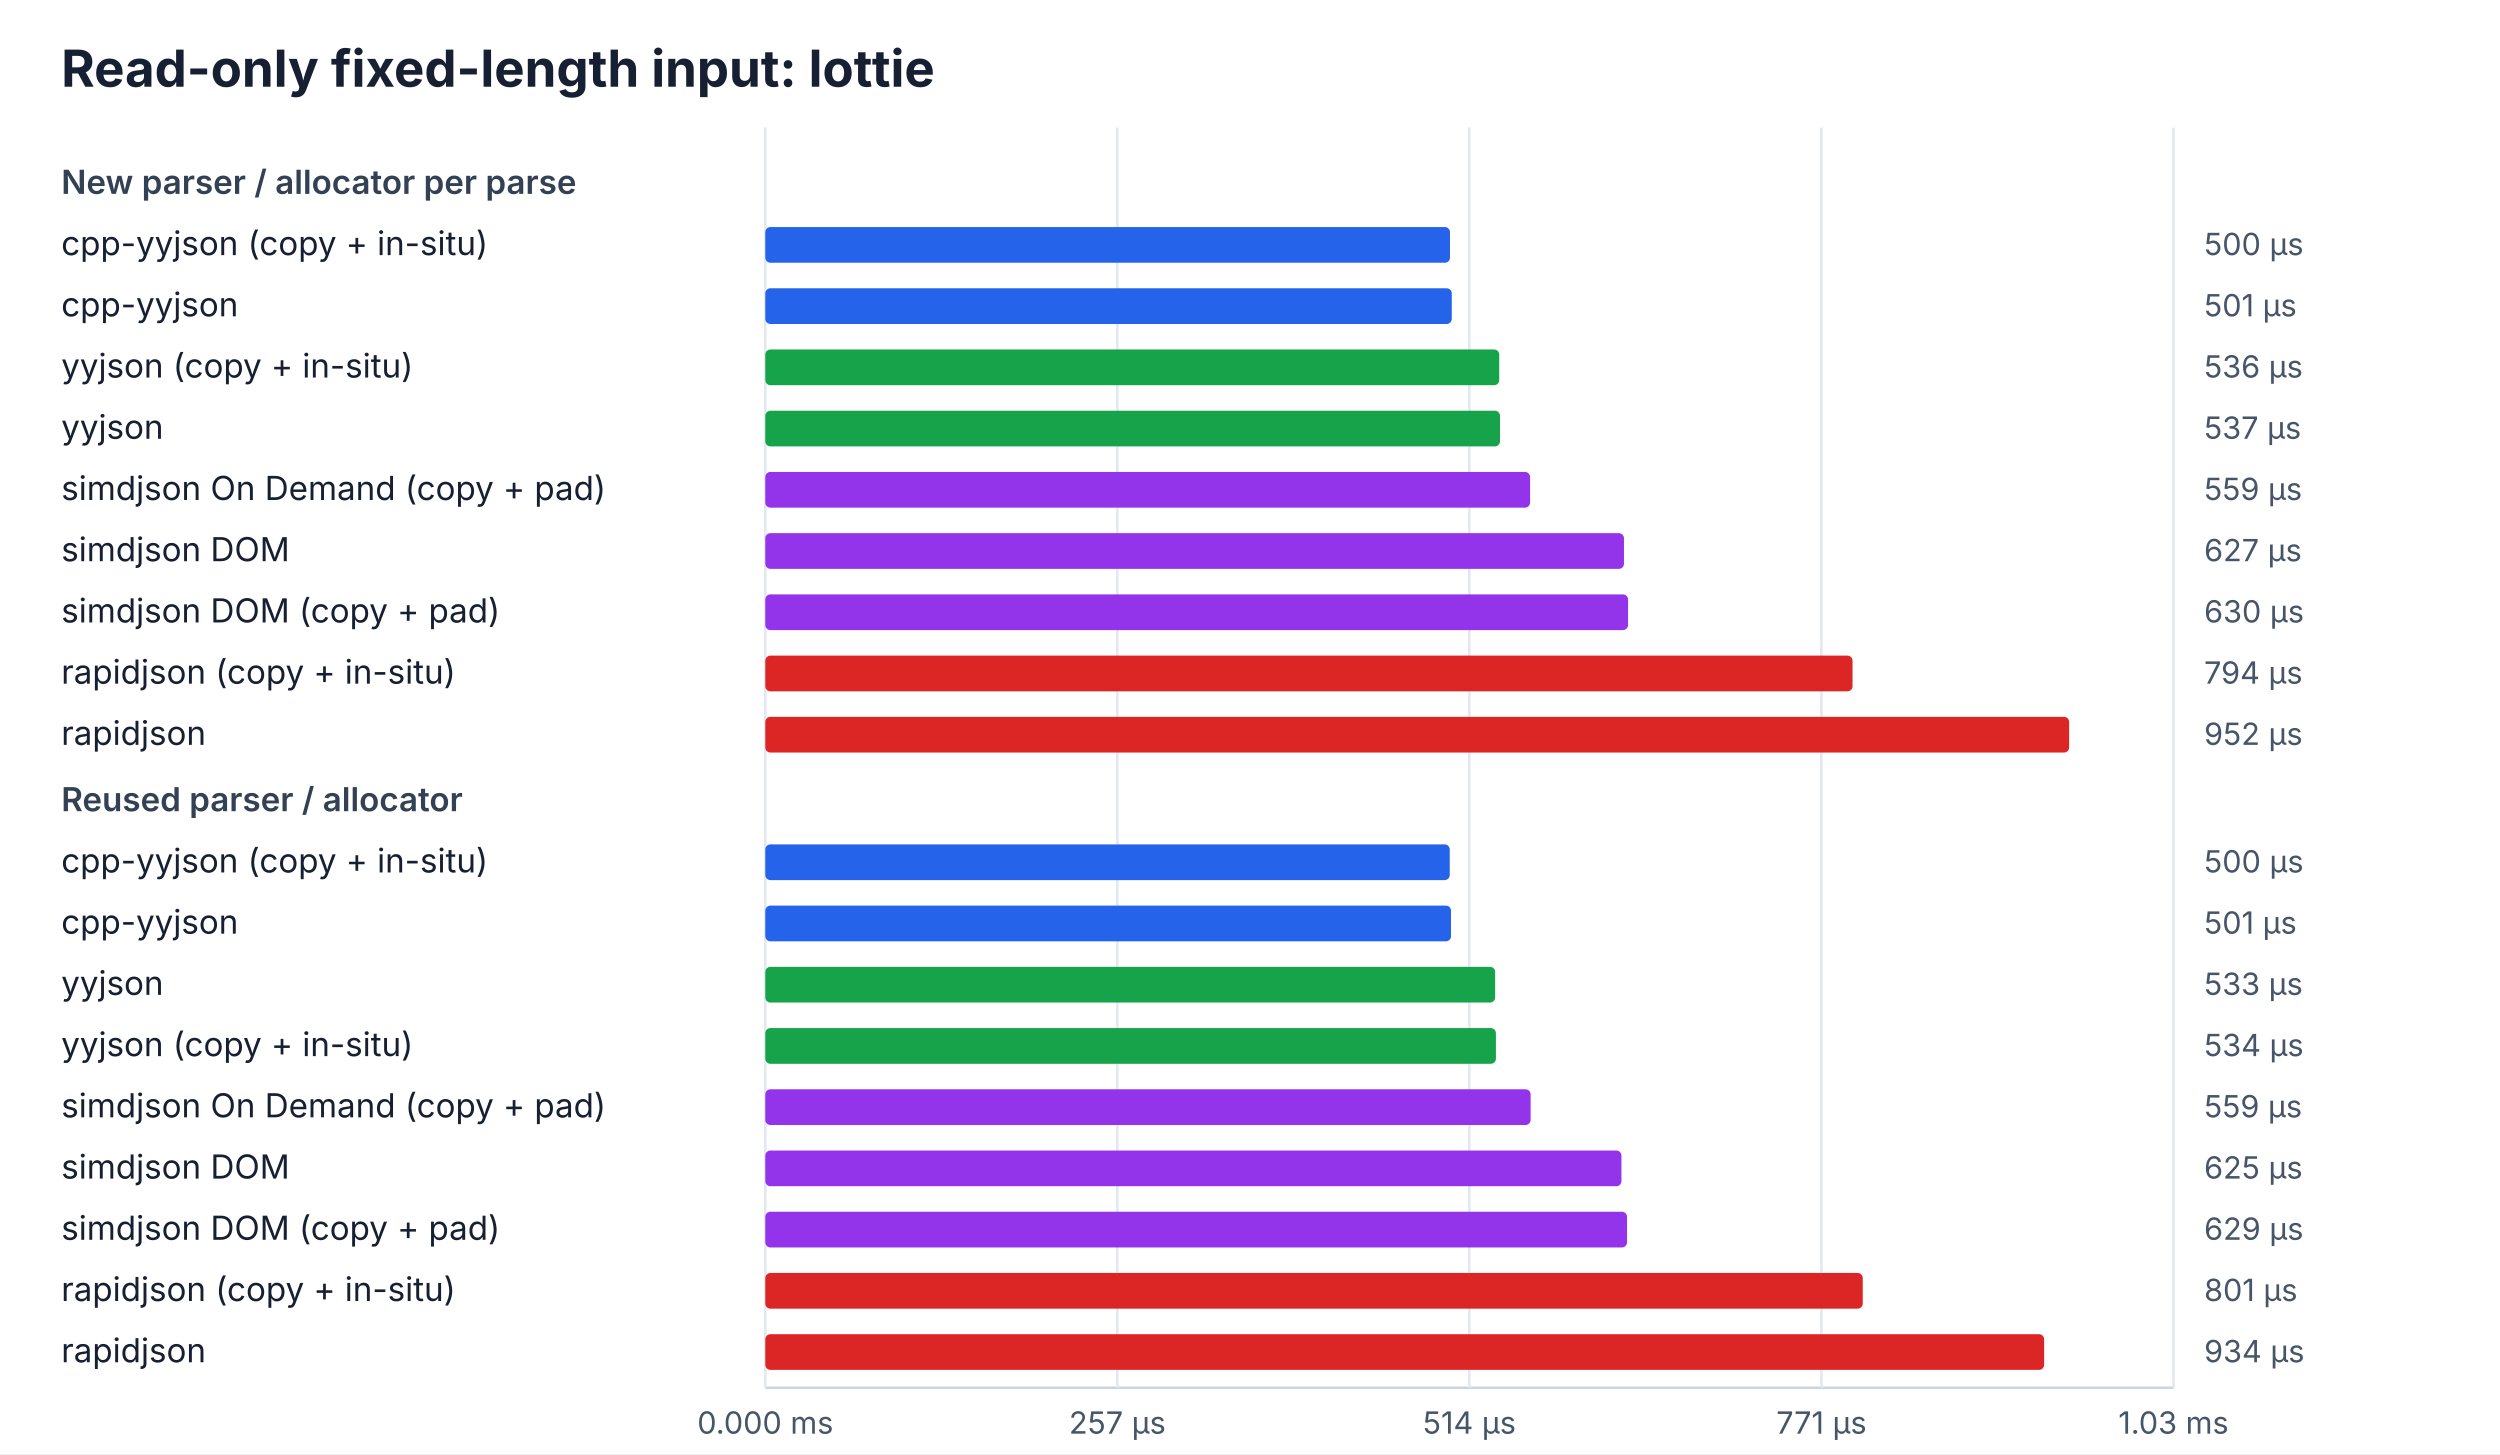
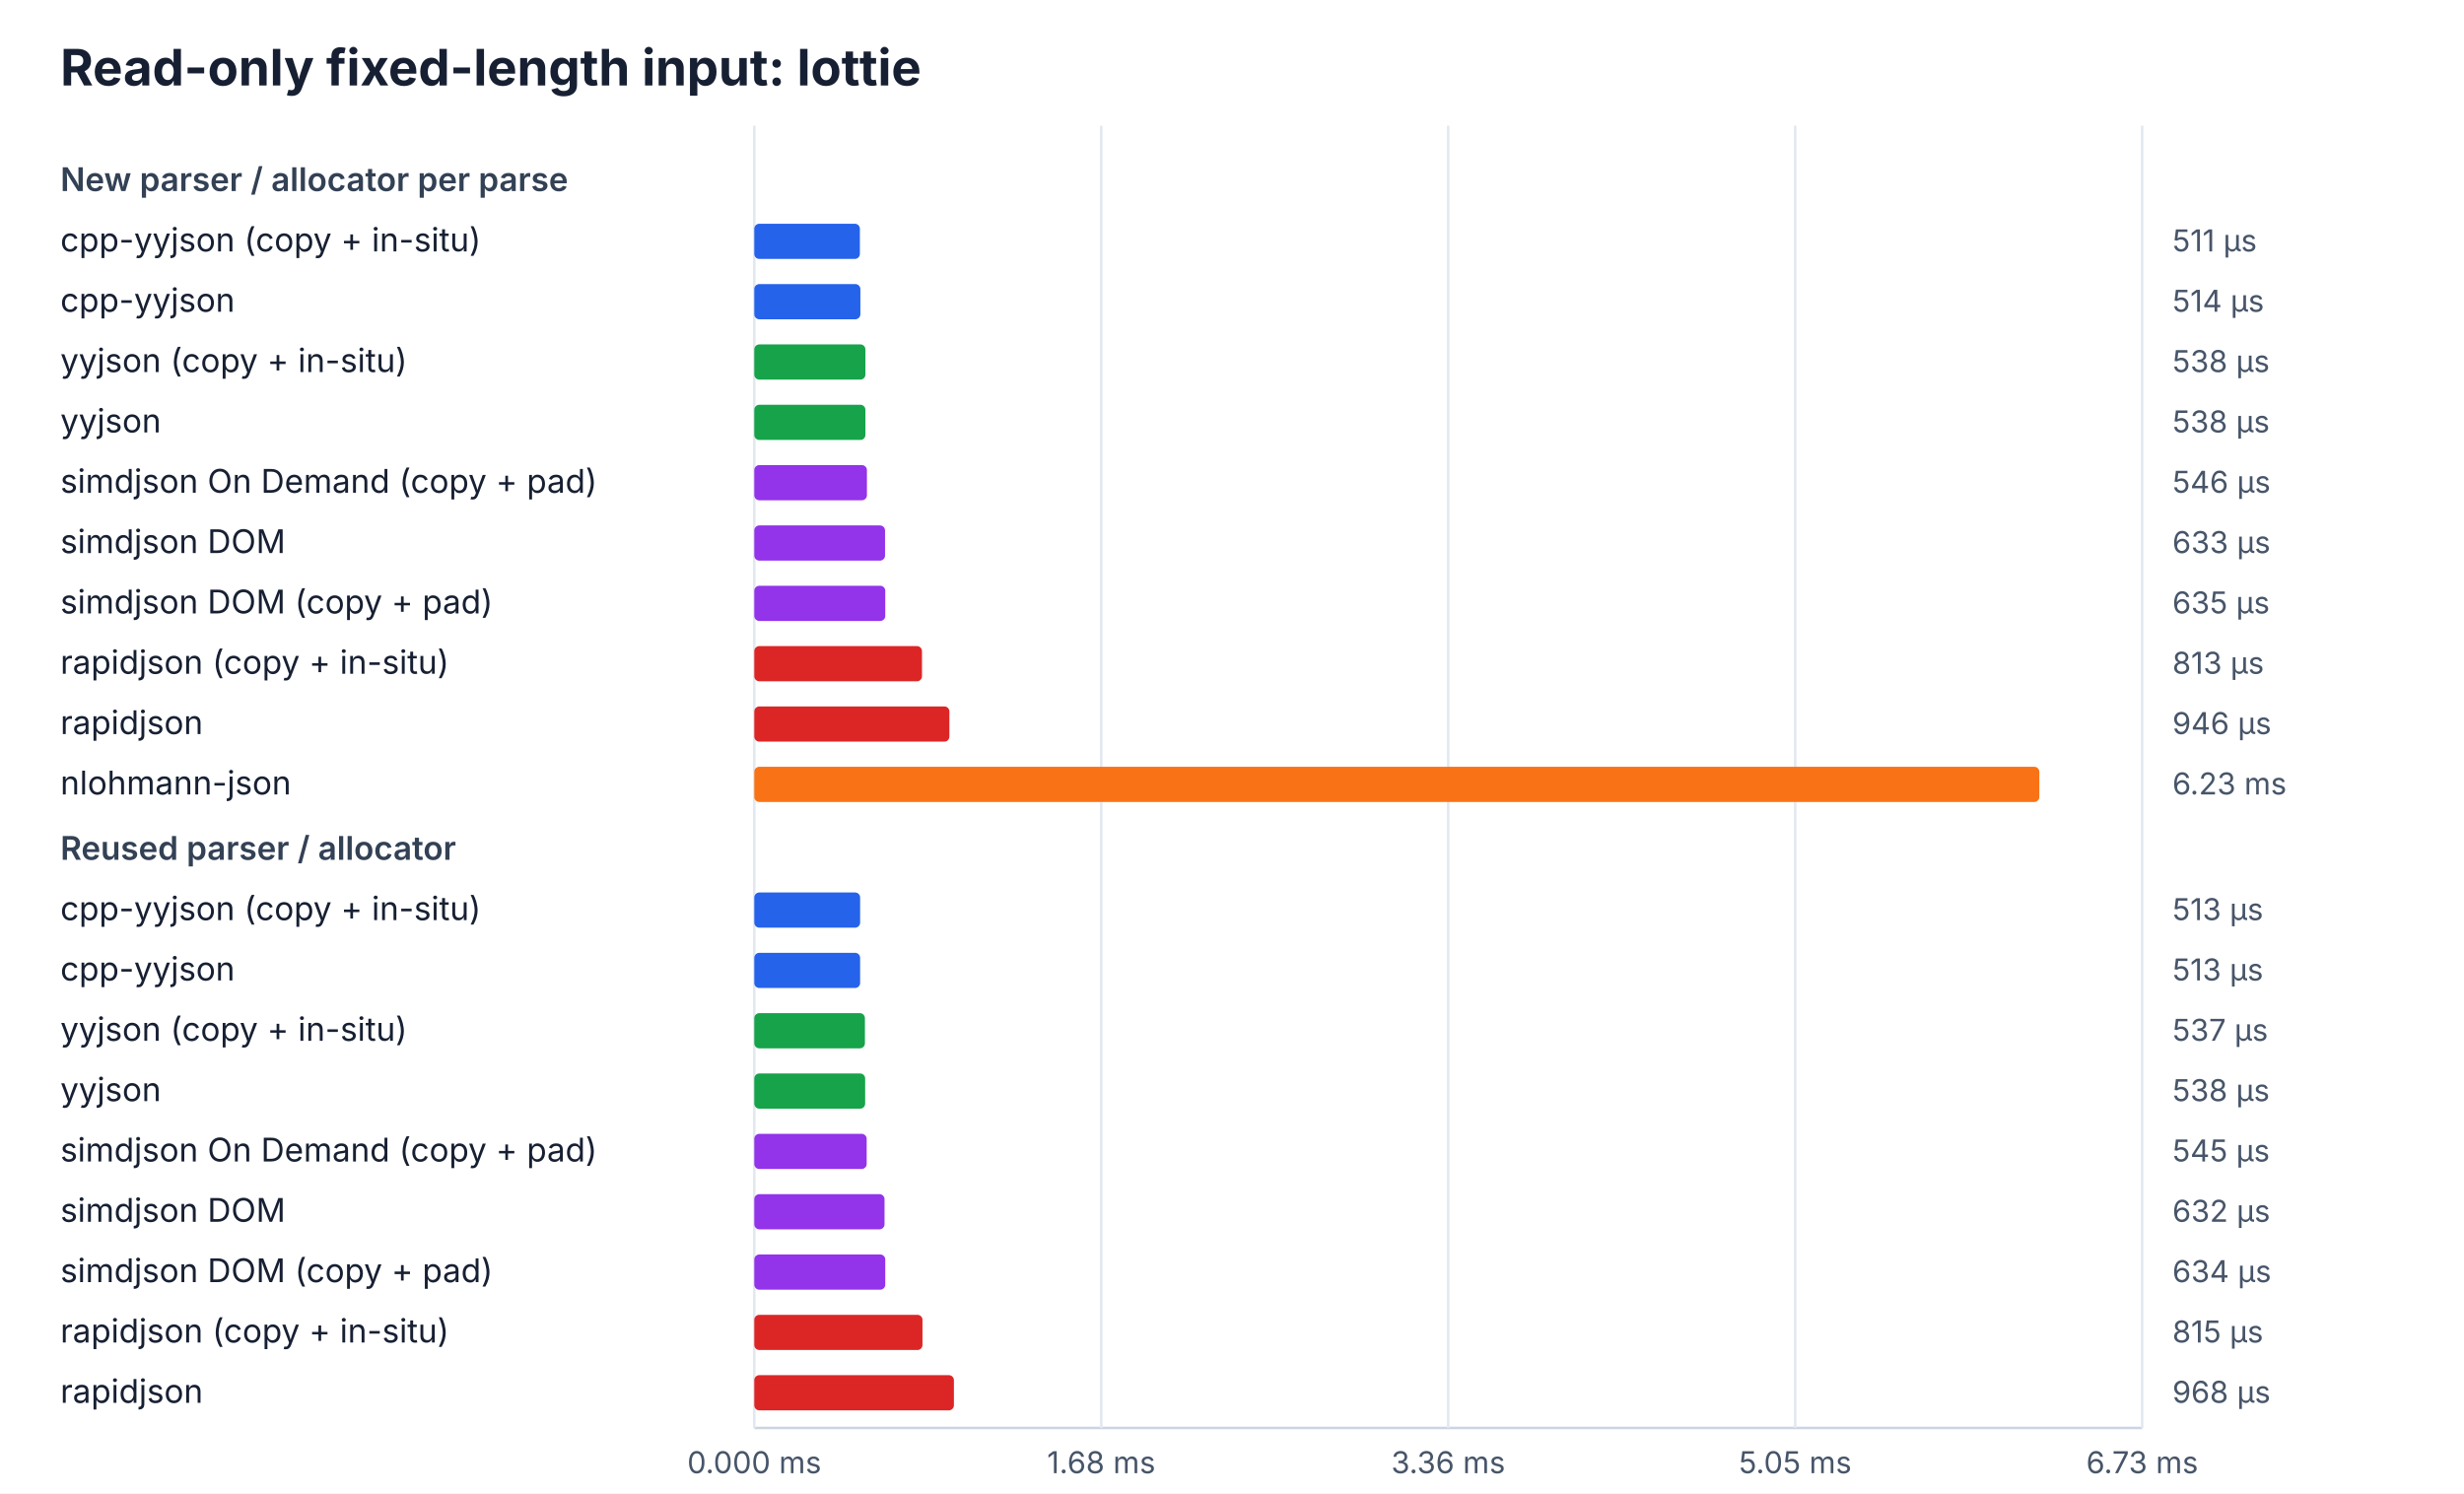
- <svg xmlns="http://www.w3.org/2000/svg" width="980" height="570" viewBox="0 0 980 570">
+ <svg xmlns="http://www.w3.org/2000/svg" width="980" height="594" viewBox="0 0 980 594">
  <rect width="100%" height="100%" fill="#ffffff" />
  <style>text{font-family:ui-sans-serif,system-ui,-apple-system,BlinkMacSystemFont,"Segoe UI",sans-serif;fill:#172033}.title{font-size:20px;font-weight:700}.heading{font-size:13px;font-weight:600;fill:#334155}.label{font-size:13px}.value{font-size:12px;fill:#475569}.axis{stroke:#cbd5e1;stroke-width:1}.grid{stroke:#e2e8f0;stroke-width:1}</style>
  <text x="24" y="34" class="title">Read-only fixed-length input: lottie</text>
-   <line x1="300" y1="544" x2="852" y2="544" class="axis" />
-   <line x1="300.0" y1="50" x2="300.0" y2="544" class="grid" />
-   <text x="300.0" y="562" class="value" text-anchor="middle">0.000 ms</text>
-   <line x1="438.0" y1="50" x2="438.0" y2="544" class="grid" />
-   <text x="438.0" y="562" class="value" text-anchor="middle">257 µs</text>
-   <line x1="576.0" y1="50" x2="576.0" y2="544" class="grid" />
-   <text x="576.0" y="562" class="value" text-anchor="middle">514 µs</text>
-   <line x1="714.0" y1="50" x2="714.0" y2="544" class="grid" />
-   <text x="714.0" y="562" class="value" text-anchor="middle">771 µs</text>
-   <line x1="852.0" y1="50" x2="852.0" y2="544" class="grid" />
-   <text x="852.0" y="562" class="value" text-anchor="middle">1.03 ms</text>
+   <line x1="300" y1="568" x2="852" y2="568" class="axis" />
+   <line x1="300.0" y1="50" x2="300.0" y2="568" class="grid" />
+   <text x="300.0" y="586" class="value" text-anchor="middle">0.000 ms</text>
+   <line x1="438.0" y1="50" x2="438.0" y2="568" class="grid" />
+   <text x="438.0" y="586" class="value" text-anchor="middle">1.68 ms</text>
+   <line x1="576.0" y1="50" x2="576.0" y2="568" class="grid" />
+   <text x="576.0" y="586" class="value" text-anchor="middle">3.36 ms</text>
+   <line x1="714.0" y1="50" x2="714.0" y2="568" class="grid" />
+   <text x="714.0" y="586" class="value" text-anchor="middle">5.05 ms</text>
+   <line x1="852.0" y1="50" x2="852.0" y2="568" class="grid" />
+   <text x="852.0" y="586" class="value" text-anchor="middle">6.73 ms</text>
  <text x="24" y="76" class="heading">New parser / allocator per parse</text>
  <text x="24" y="100" class="label">cpp-yyjson (copy + in-situ)</text>
-   <rect x="300" y="89" width="268.4" height="14" rx="2" fill="#2563eb" />
-   <text x="864" y="100" class="value">500 µs</text>
+   <rect x="300" y="89" width="42.0" height="14" rx="2" fill="#2563eb" />
+   <text x="864" y="100" class="value">511 µs</text>
  <text x="24" y="124" class="label">cpp-yyjson</text>
-   <rect x="300" y="113" width="269.1" height="14" rx="2" fill="#2563eb" />
-   <text x="864" y="124" class="value">501 µs</text>
+   <rect x="300" y="113" width="42.2" height="14" rx="2" fill="#2563eb" />
+   <text x="864" y="124" class="value">514 µs</text>
  <text x="24" y="148" class="label">yyjson (copy + in-situ)</text>
-   <rect x="300" y="137" width="287.7" height="14" rx="2" fill="#16a34a" />
-   <text x="864" y="148" class="value">536 µs</text>
+   <rect x="300" y="137" width="44.2" height="14" rx="2" fill="#16a34a" />
+   <text x="864" y="148" class="value">538 µs</text>
  <text x="24" y="172" class="label">yyjson</text>
-   <rect x="300" y="161" width="288.0" height="14" rx="2" fill="#16a34a" />
-   <text x="864" y="172" class="value">537 µs</text>
+   <rect x="300" y="161" width="44.2" height="14" rx="2" fill="#16a34a" />
+   <text x="864" y="172" class="value">538 µs</text>
  <text x="24" y="196" class="label">simdjson On Demand (copy + pad)</text>
-   <rect x="300" y="185" width="299.8" height="14" rx="2" fill="#9333ea" />
-   <text x="864" y="196" class="value">559 µs</text>
+   <rect x="300" y="185" width="44.8" height="14" rx="2" fill="#9333ea" />
+   <text x="864" y="196" class="value">546 µs</text>
  <text x="24" y="220" class="label">simdjson DOM</text>
-   <rect x="300" y="209" width="336.6" height="14" rx="2" fill="#9333ea" />
-   <text x="864" y="220" class="value">627 µs</text>
+   <rect x="300" y="209" width="52.0" height="14" rx="2" fill="#9333ea" />
+   <text x="864" y="220" class="value">633 µs</text>
  <text x="24" y="244" class="label">simdjson DOM (copy + pad)</text>
-   <rect x="300" y="233" width="338.2" height="14" rx="2" fill="#9333ea" />
-   <text x="864" y="244" class="value">630 µs</text>
+   <rect x="300" y="233" width="52.1" height="14" rx="2" fill="#9333ea" />
+   <text x="864" y="244" class="value">635 µs</text>
  <text x="24" y="268" class="label">rapidjson (copy + in-situ)</text>
-   <rect x="300" y="257" width="426.2" height="14" rx="2" fill="#dc2626" />
-   <text x="864" y="268" class="value">794 µs</text>
+   <rect x="300" y="257" width="66.7" height="14" rx="2" fill="#dc2626" />
+   <text x="864" y="268" class="value">813 µs</text>
  <text x="24" y="292" class="label">rapidjson</text>
-   <rect x="300" y="281" width="511.1" height="14" rx="2" fill="#dc2626" />
-   <text x="864" y="292" class="value">952 µs</text>
-   <text x="24" y="318" class="heading">Reused parser / allocator</text>
-   <text x="24" y="342" class="label">cpp-yyjson (copy + in-situ)</text>
-   <rect x="300" y="331" width="268.3" height="14" rx="2" fill="#2563eb" />
-   <text x="864" y="342" class="value">500 µs</text>
-   <text x="24" y="366" class="label">cpp-yyjson</text>
-   <rect x="300" y="355" width="268.8" height="14" rx="2" fill="#2563eb" />
-   <text x="864" y="366" class="value">501 µs</text>
-   <text x="24" y="390" class="label">yyjson</text>
-   <rect x="300" y="379" width="286.1" height="14" rx="2" fill="#16a34a" />
-   <text x="864" y="390" class="value">533 µs</text>
+   <rect x="300" y="281" width="77.6" height="14" rx="2" fill="#dc2626" />
+   <text x="864" y="292" class="value">946 µs</text>
+   <text x="24" y="316" class="label">nlohmann-json</text>
+   <rect x="300" y="305" width="511.1" height="14" rx="2" fill="#f97316" />
+   <text x="864" y="316" class="value">6.23 ms</text>
+   <text x="24" y="342" class="heading">Reused parser / allocator</text>
+   <text x="24" y="366" class="label">cpp-yyjson (copy + in-situ)</text>
+   <rect x="300" y="355" width="42.1" height="14" rx="2" fill="#2563eb" />
+   <text x="864" y="366" class="value">513 µs</text>
+   <text x="24" y="390" class="label">cpp-yyjson</text>
+   <rect x="300" y="379" width="42.1" height="14" rx="2" fill="#2563eb" />
+   <text x="864" y="390" class="value">513 µs</text>
  <text x="24" y="414" class="label">yyjson (copy + in-situ)</text>
-   <rect x="300" y="403" width="286.4" height="14" rx="2" fill="#16a34a" />
-   <text x="864" y="414" class="value">534 µs</text>
-   <text x="24" y="438" class="label">simdjson On Demand (copy + pad)</text>
-   <rect x="300" y="427" width="300.0" height="14" rx="2" fill="#9333ea" />
-   <text x="864" y="438" class="value">559 µs</text>
-   <text x="24" y="462" class="label">simdjson DOM</text>
-   <rect x="300" y="451" width="335.6" height="14" rx="2" fill="#9333ea" />
-   <text x="864" y="462" class="value">625 µs</text>
-   <text x="24" y="486" class="label">simdjson DOM (copy + pad)</text>
-   <rect x="300" y="475" width="337.8" height="14" rx="2" fill="#9333ea" />
-   <text x="864" y="486" class="value">629 µs</text>
-   <text x="24" y="510" class="label">rapidjson (copy + in-situ)</text>
-   <rect x="300" y="499" width="430.2" height="14" rx="2" fill="#dc2626" />
-   <text x="864" y="510" class="value">801 µs</text>
-   <text x="24" y="534" class="label">rapidjson</text>
-   <rect x="300" y="523" width="501.3" height="14" rx="2" fill="#dc2626" />
-   <text x="864" y="534" class="value">934 µs</text>
+   <rect x="300" y="403" width="44.0" height="14" rx="2" fill="#16a34a" />
+   <text x="864" y="414" class="value">537 µs</text>
+   <text x="24" y="438" class="label">yyjson</text>
+   <rect x="300" y="427" width="44.1" height="14" rx="2" fill="#16a34a" />
+   <text x="864" y="438" class="value">538 µs</text>
+   <text x="24" y="462" class="label">simdjson On Demand (copy + pad)</text>
+   <rect x="300" y="451" width="44.7" height="14" rx="2" fill="#9333ea" />
+   <text x="864" y="462" class="value">545 µs</text>
+   <text x="24" y="486" class="label">simdjson DOM</text>
+   <rect x="300" y="475" width="51.8" height="14" rx="2" fill="#9333ea" />
+   <text x="864" y="486" class="value">632 µs</text>
+   <text x="24" y="510" class="label">simdjson DOM (copy + pad)</text>
+   <rect x="300" y="499" width="52.1" height="14" rx="2" fill="#9333ea" />
+   <text x="864" y="510" class="value">634 µs</text>
+   <text x="24" y="534" class="label">rapidjson (copy + in-situ)</text>
+   <rect x="300" y="523" width="66.9" height="14" rx="2" fill="#dc2626" />
+   <text x="864" y="534" class="value">815 µs</text>
+   <text x="24" y="558" class="label">rapidjson</text>
+   <rect x="300" y="547" width="79.4" height="14" rx="2" fill="#dc2626" />
+   <text x="864" y="558" class="value">968 µs</text>
</svg>
